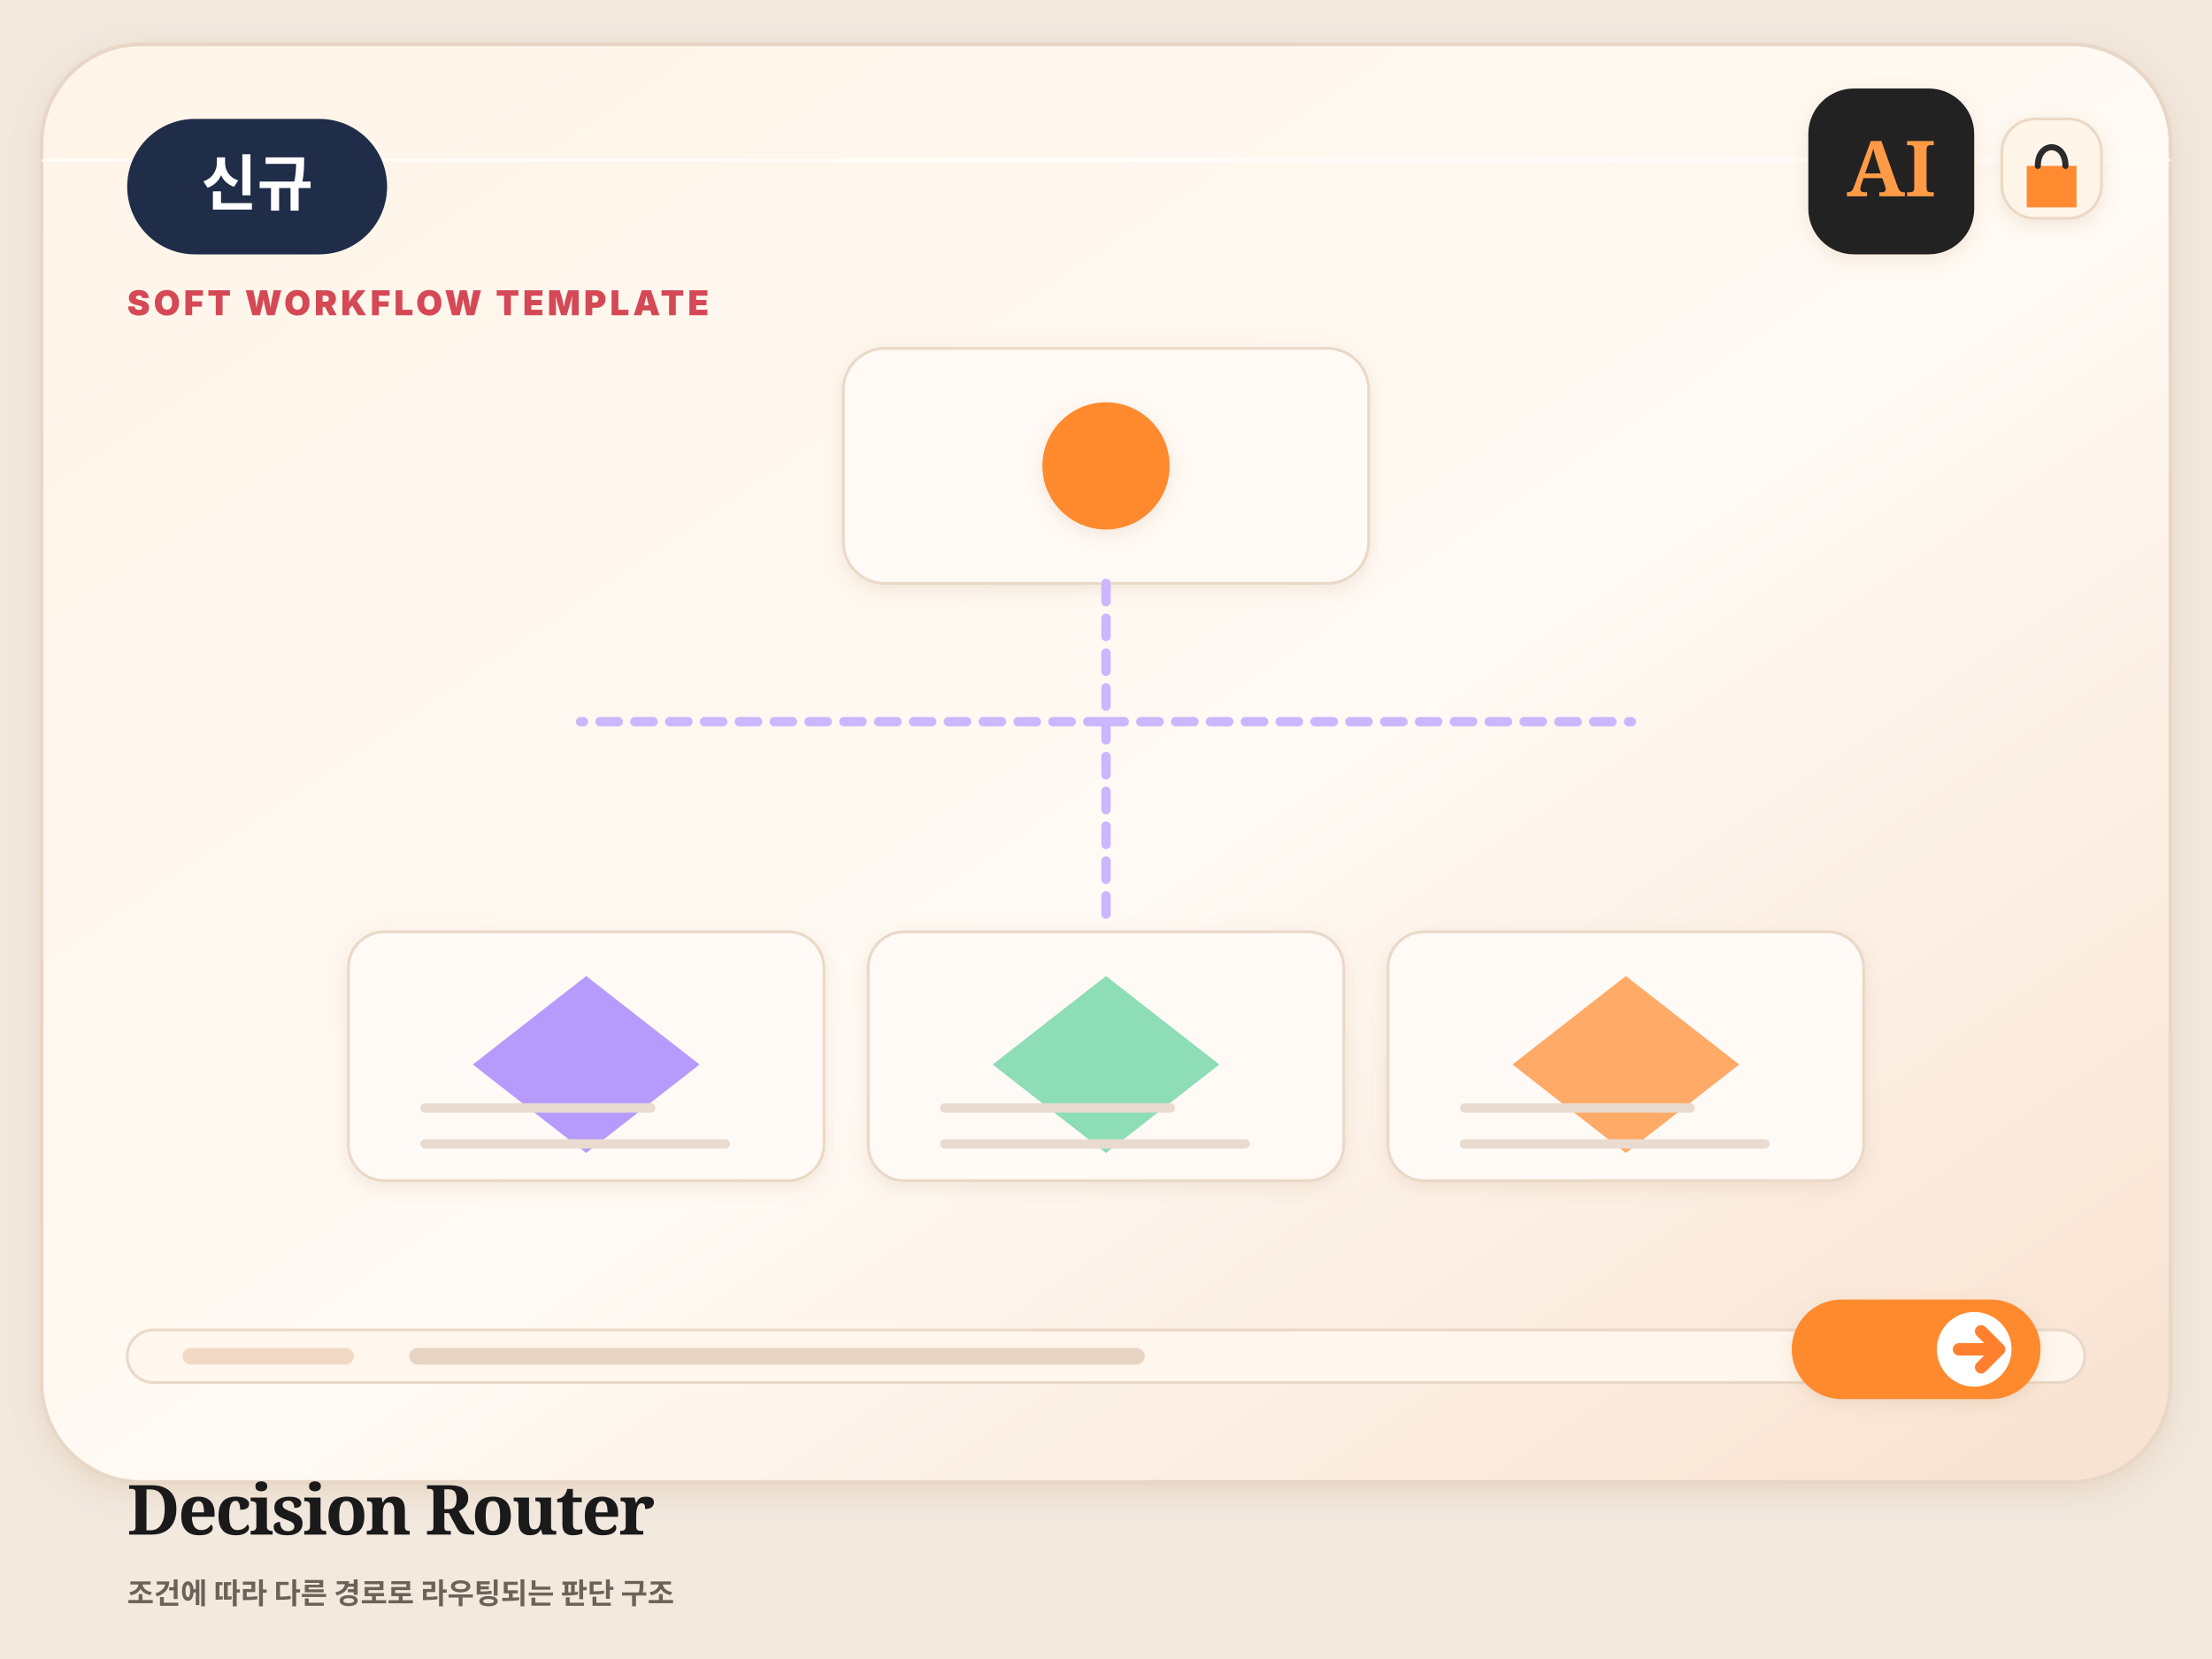
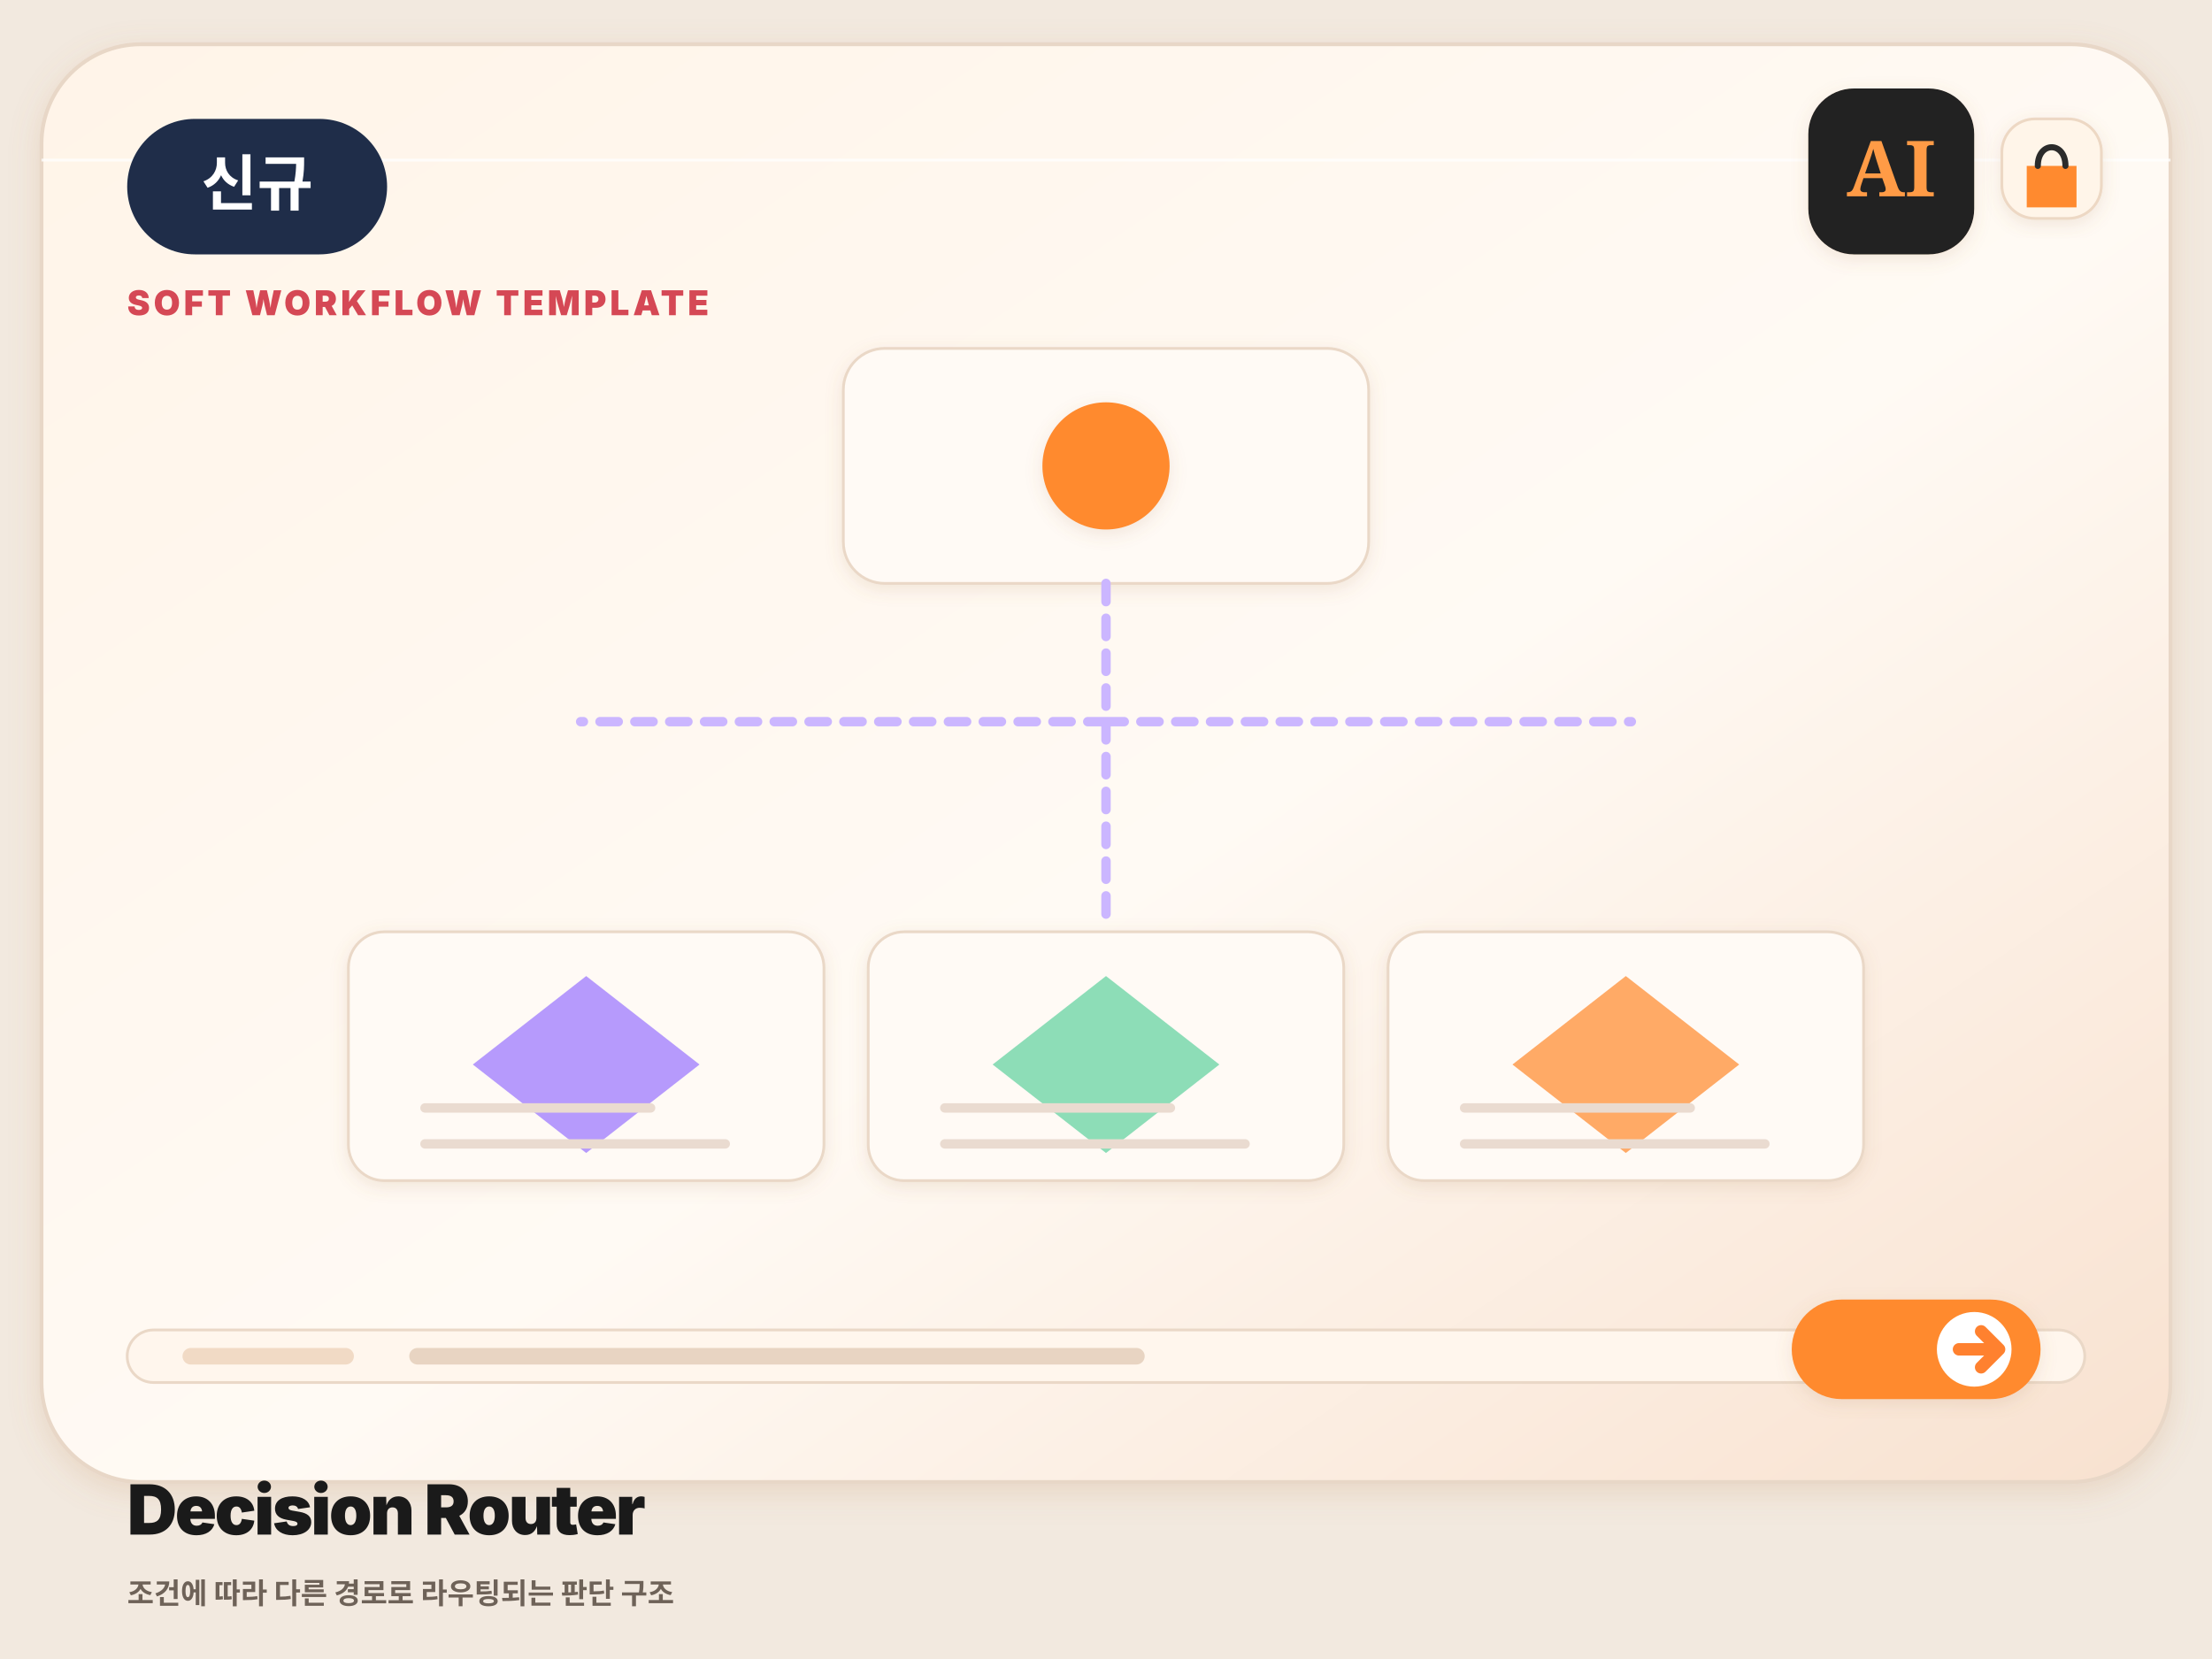
<svg xmlns="http://www.w3.org/2000/svg" width="8000" height="6000" viewBox="0 0 8000 6000" role="img" aria-labelledby="title desc">
  <defs>
    <linearGradient id="bg" x1="0" y1="0" x2="1" y2="1">
      <stop offset="0" stop-color="#fff4e8" />
      <stop offset=".55" stop-color="#fffaf4" />
      <stop offset="1" stop-color="#f8e1cf" />
    </linearGradient>
    <filter id="shadow" x="-20%" y="-20%" width="140%" height="150%">
      <feDropShadow dx="0" dy="32" stdDeviation="54" flood-color="#c79565" flood-opacity=".22" />
    </filter>
    <filter id="soft" x="-20%" y="-20%" width="140%" height="140%">
      <feDropShadow dx="0" dy="18" stdDeviation="30" flood-color="#ac7c53" flood-opacity=".16" />
    </filter>
-     <style>.k{font:900 124px -apple-system,BlinkMacSystemFont,'Pretendard','Segoe UI',sans-serif;fill:#d54855;letter-spacing:13px}.t{font:900 250px Georgia,'Noto Serif KR',serif;fill:#1a1a1a;letter-spacing:-8px}.s{font:600 105px -apple-system,BlinkMacSystemFont,'Pretendard','Segoe UI',sans-serif;fill:#6e6258}</style>
+     <style>.k{font:900 124px -apple-system,BlinkMacSystemFont,'Pretendard','Segoe UI',sans-serif;fill:#d54855;letter-spacing:13px}.t{font:900 250px -apple-system,BlinkMacSystemFont,'Pretendard','Segoe UI',sans-serif;fill:#1a1a1a;letter-spacing:-8px}.s{font:600 105px -apple-system,BlinkMacSystemFont,'Pretendard','Segoe UI',sans-serif;fill:#6e6258}</style>
  </defs>
  <rect width="8000" height="6000" fill="#f2e9df" />
  <rect x="150" y="160" width="7700" height="5200" rx="360" fill="url(#bg)" stroke="#e8d7c7" stroke-width="14" filter="url(#shadow)" />
  <rect x="150" y="574" width="7700" height="10" fill="#fff" opacity=".75" />
  <rect x="460" y="430" width="940" height="490" rx="245" fill="#1f2d49" />
  <text x="930" y="742" text-anchor="middle" font-family="-apple-system,BlinkMacSystemFont,Pretendard,sans-serif" font-size="220" font-weight="900" fill="#fff">신규</text>
  <rect x="6540" y="320" width="600" height="600" rx="165" fill="#242421" filter="url(#soft)" />
  <text x="6840" y="710" text-anchor="middle" font-family="Georgia,serif" font-size="280" font-weight="900" fill="#ff9b46">AI</text>
  <rect x="7240" y="430" width="360" height="360" rx="120" fill="#fff5e9" stroke="#edd8c4" stroke-width="10" filter="url(#soft)" />
  <path d="M7330 600h180v150h-180z" fill="#ff8a2f" />
  <path d="M7370 600c0-90 100-90 100 0" fill="none" stroke="#2b2b2b" stroke-width="22" stroke-linecap="round" />
  <text x="460" y="1140" class="k">SOFT WORKFLOW TEMPLATE</text>
  <g>
    <rect x="3050" y="1260" width="1900" height="850" rx="150" fill="#fffaf5" stroke="#ead8c7" stroke-width="10" filter="url(#soft)" />
    <circle cx="4000" cy="1685" r="230" fill="#ff8a2f" filter="url(#soft)" />
    <path d="M4000 2110v500M4000 2610H2100M4000 2610h1900M4000 2610v740" stroke="#cbb6ff" stroke-width="34" stroke-dasharray="66 60" stroke-linecap="round" />
    <rect x="1260" y="3370" width="1720" height="900" rx="130" fill="#fffaf5" stroke="#ead8c7" stroke-width="10" filter="url(#soft)" />
    <path d="M2120 3530l410 320-410 320-410-320z" fill="#9a75ff" opacity=".72" />
    <rect x="1520" y="3990" width="850" height="34" rx="17" fill="#eadbd0" />
    <rect x="1520" y="4120" width="1120" height="34" rx="17" fill="#eadbd0" />
    <rect x="3140" y="3370" width="1720" height="900" rx="130" fill="#fffaf5" stroke="#ead8c7" stroke-width="10" filter="url(#soft)" />
    <path d="M4000 3530l410 320-410 320-410-320z" fill="#61d1a0" opacity=".72" />
    <rect x="3400" y="3990" width="850" height="34" rx="17" fill="#eadbd0" />
    <rect x="3400" y="4120" width="1120" height="34" rx="17" fill="#eadbd0" />
    <rect x="5020" y="3370" width="1720" height="900" rx="130" fill="#fffaf5" stroke="#ead8c7" stroke-width="10" filter="url(#soft)" />
    <path d="M5880 3530l410 320-410 320-410-320z" fill="#ff8a2f" opacity=".72" />
    <rect x="5280" y="3990" width="850" height="34" rx="17" fill="#eadbd0" />
    <rect x="5280" y="4120" width="1120" height="34" rx="17" fill="#eadbd0" />
  </g>
  <rect x="460" y="4810" width="7080" height="190" rx="95" fill="#fff6ed" stroke="#ead8c7" stroke-width="10" />
  <rect x="660" y="4875" width="620" height="60" rx="30" fill="#f1dac5" />
  <rect x="1480" y="4875" width="2660" height="60" rx="30" fill="#e8d4c2" />
  <rect x="6480" y="4700" width="900" height="360" rx="180" fill="#ff8a2f" filter="url(#soft)" />
  <circle cx="7140" cy="4880" r="135" fill="#fff" />
  <path d="M7085 4880h145m-65-65 65 65-65 65" stroke="#ff812f" stroke-width="45" fill="none" stroke-linecap="round" stroke-linejoin="round" />
  <text x="460" y="5550" class="t">Decision Router</text>
  <text x="460" y="5800" class="s">조건에 따라 다른 경로로 라우팅되는 판단 구조</text>
</svg>
